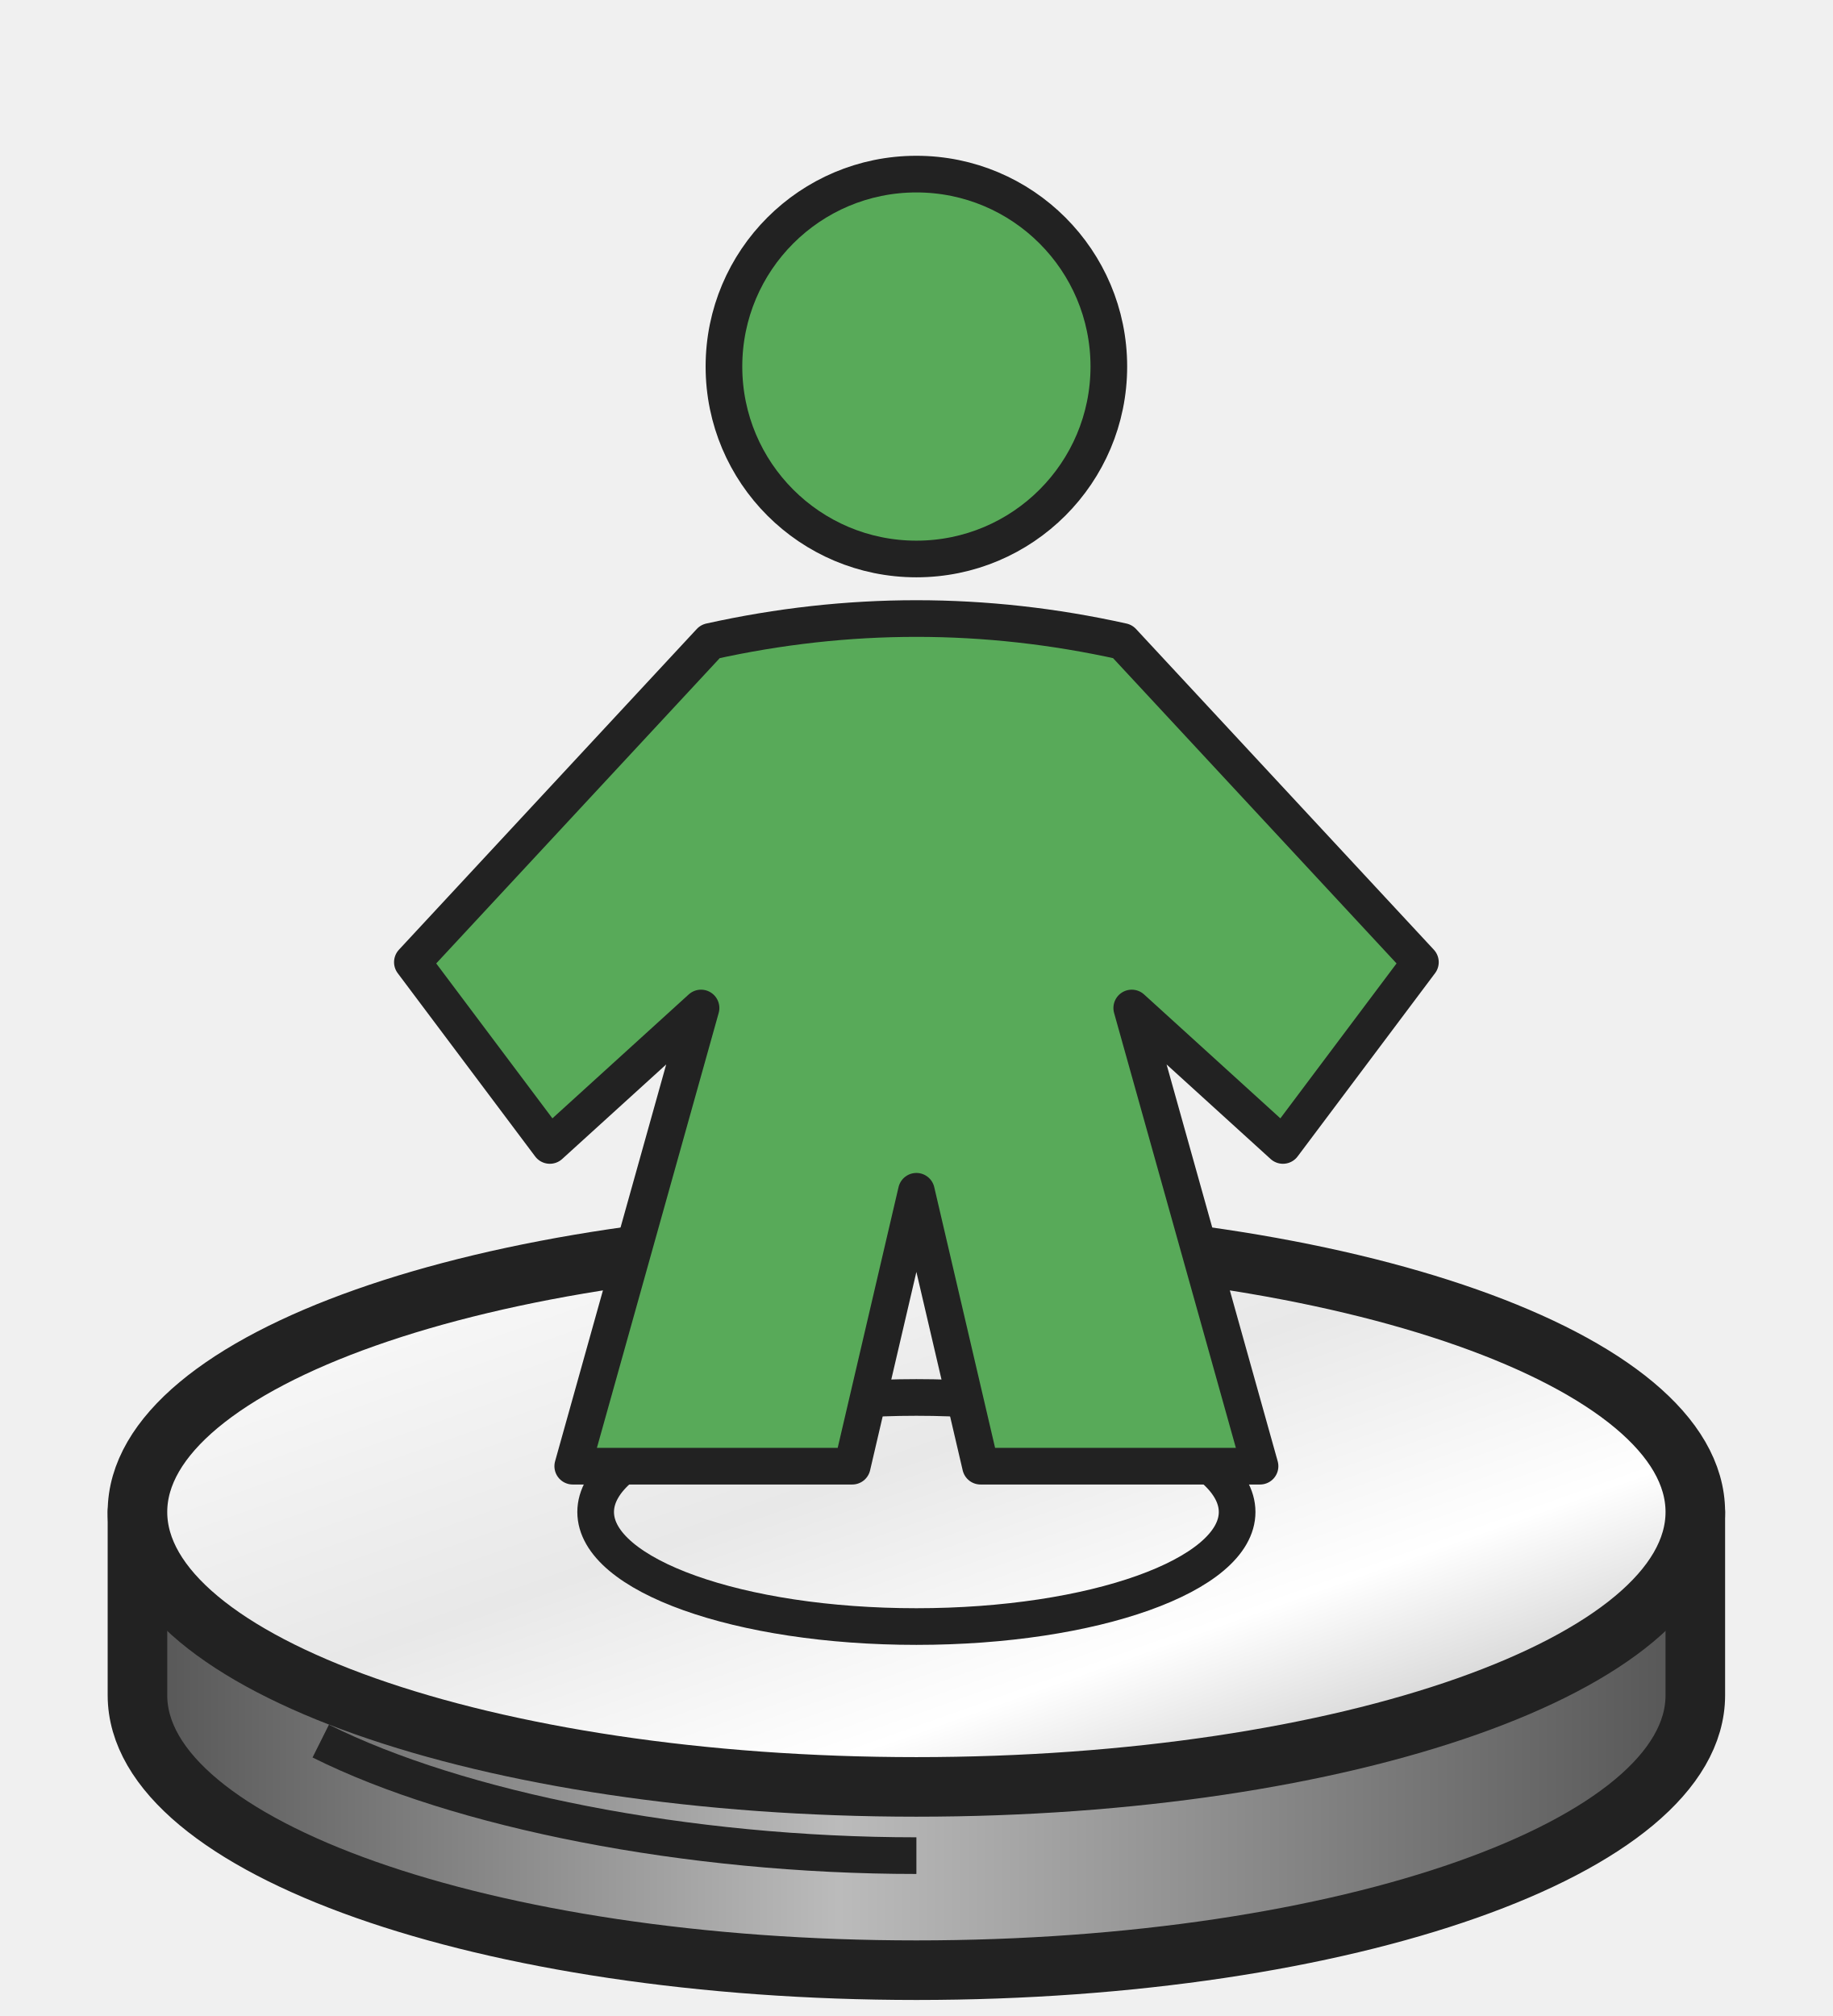
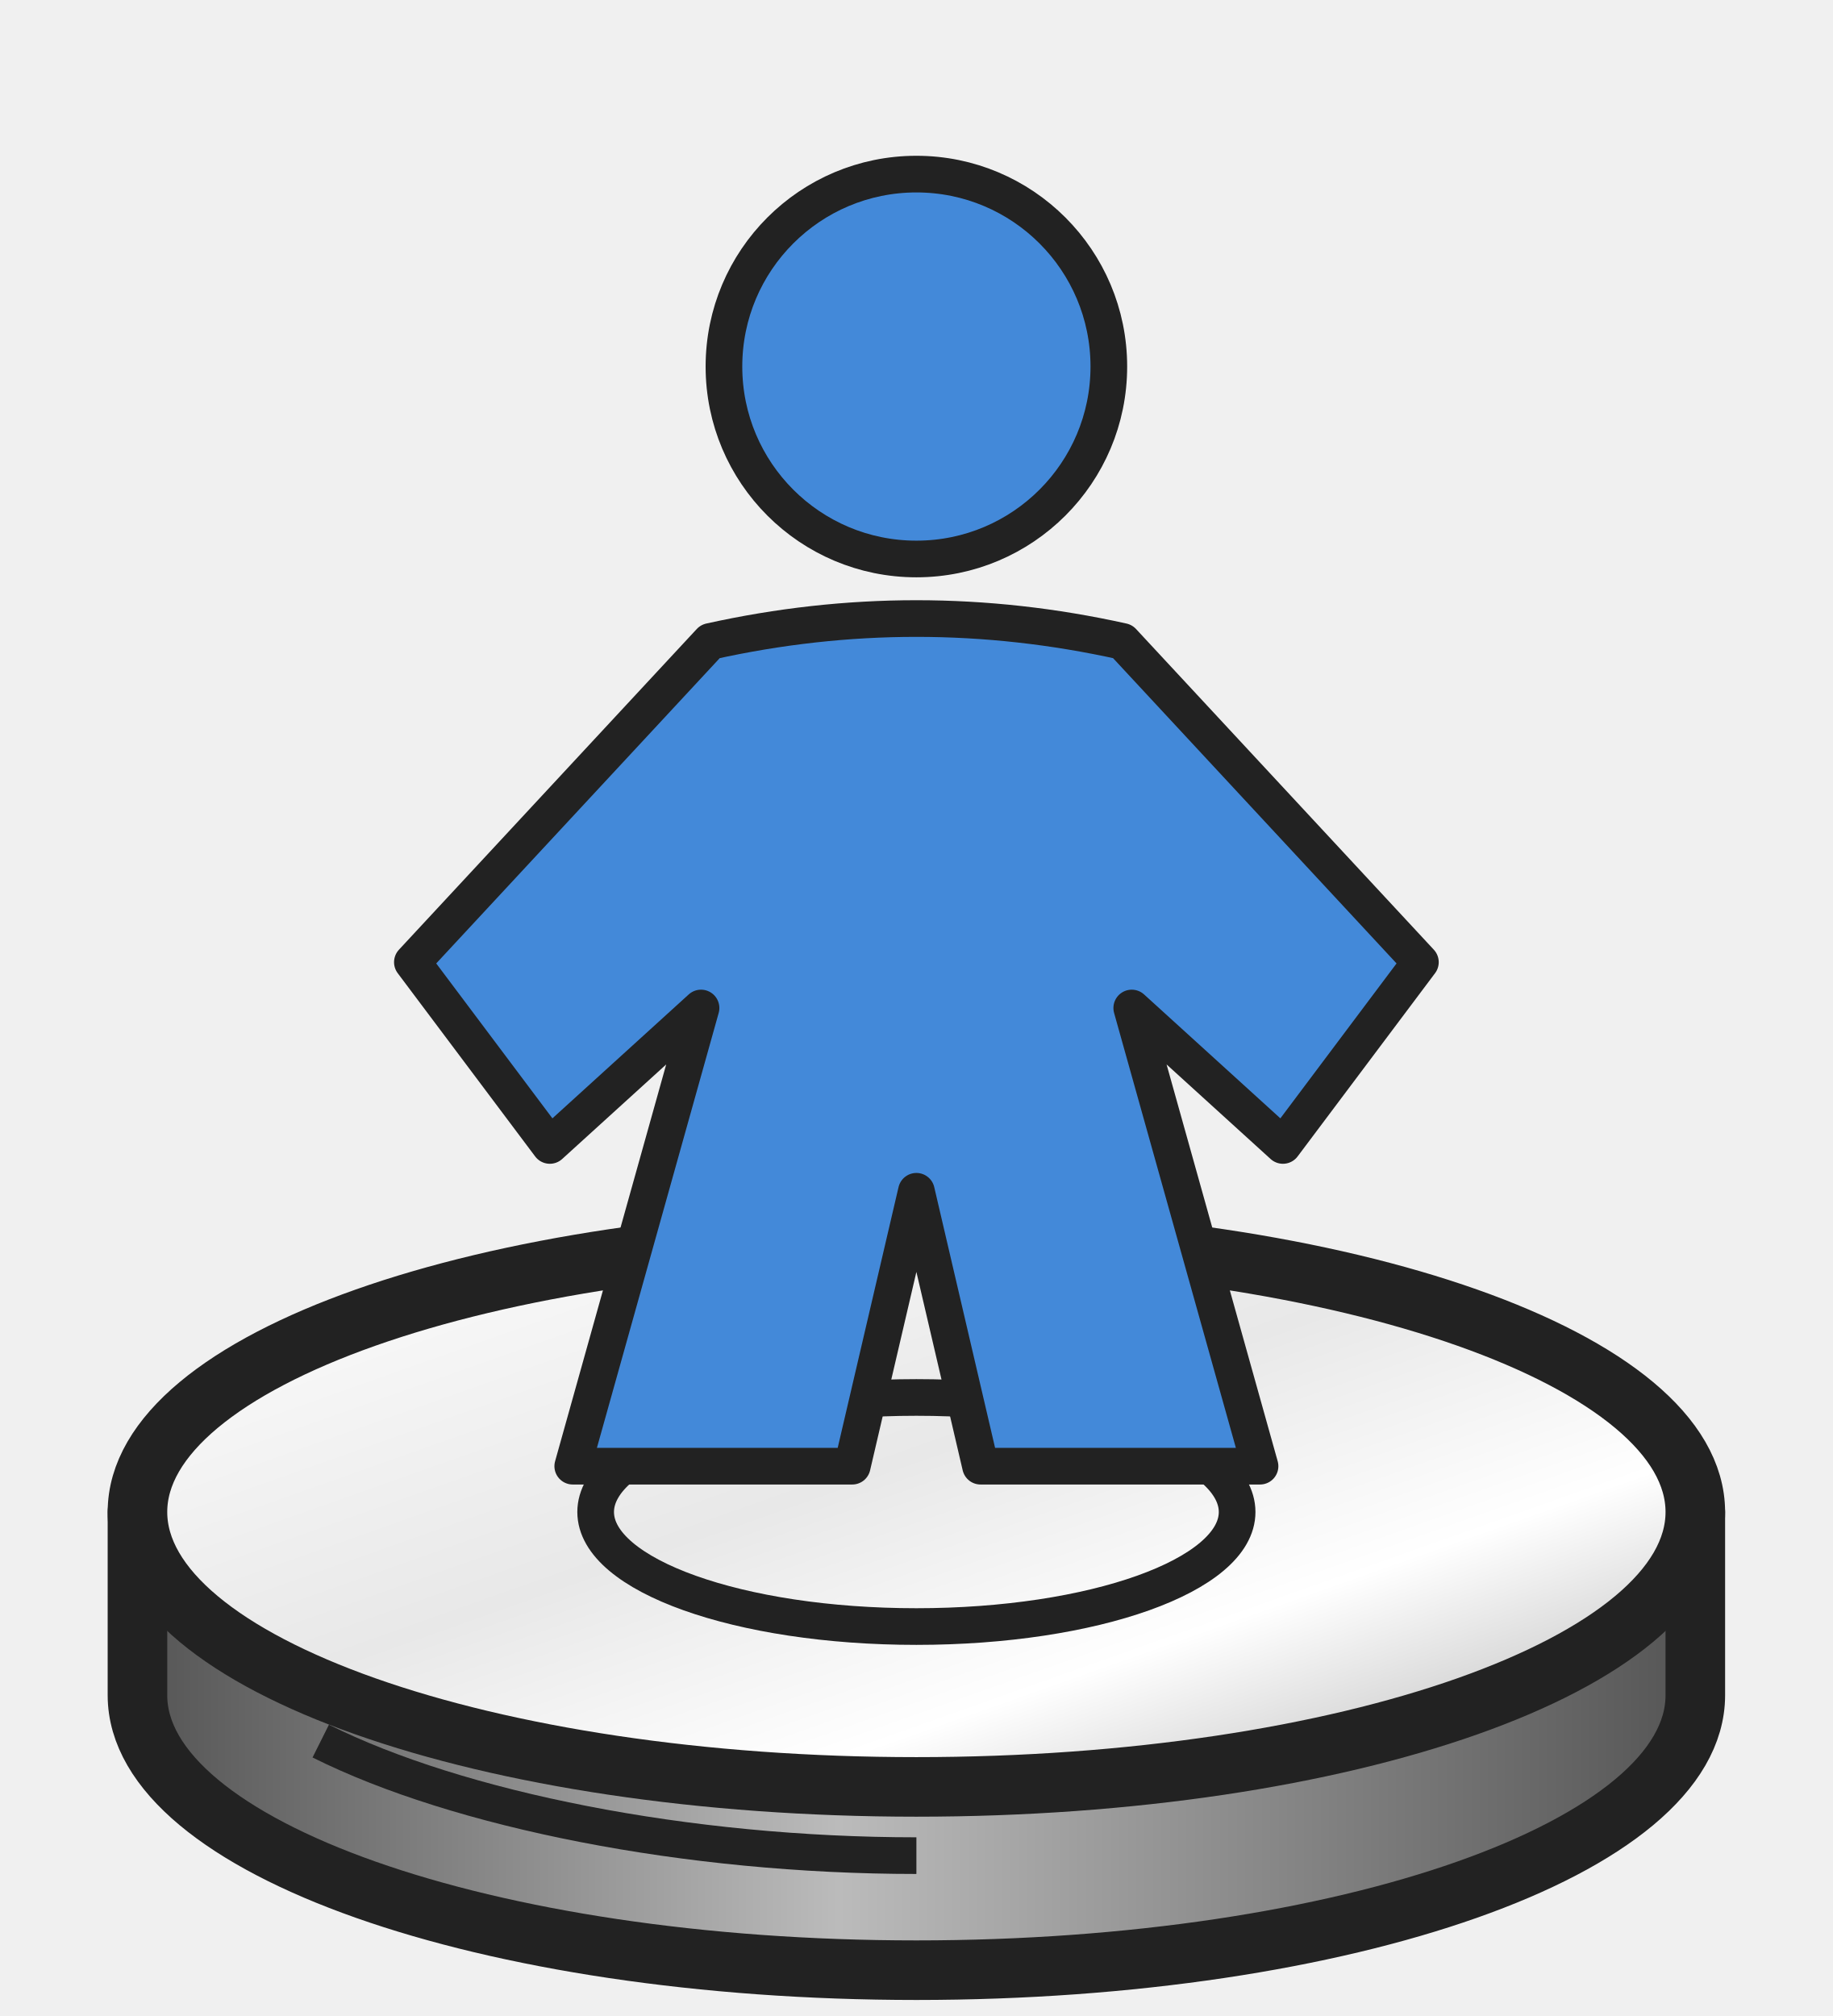
<svg xmlns="http://www.w3.org/2000/svg" viewBox="0 0 40 44">
  <style>
-     .figura { fill: #58aa59; stroke: #222; stroke-width: .8; stroke-linejoin: round; }
+     .figura { fill: #4389d9; stroke: #222; stroke-width: .8; stroke-linejoin: round; }
    #sin-color:target ~ .figura { fill: #fff; }
  </style>
  <defs>
    <linearGradient id="cara" x1="0" y1="0" x2="1" y2="1">
      <stop stop-color="#fff" />
      <stop offset=".45" stop-color="#e8e8e8" />
      <stop offset=".7" stop-color="#fff" />
      <stop offset="1" stop-color="#aaa" />
    </linearGradient>
    <linearGradient id="canto" x1="0" y1="0" x2="1" y2="0">
      <stop stop-color="#555" />
      <stop offset=".45" stop-color="#bbb" />
      <stop offset="1" stop-color="#555" />
    </linearGradient>
  </defs>
  <g stroke="#222" stroke-width="1.3" stroke-linejoin="round">
    <path d="M3 33v4a17 6 0 0 0 34 0v-4Z" fill="url(#canto)" />
    <ellipse cx="20" cy="33" rx="17" ry="6" fill="url(#cara)" />
    <ellipse cx="20" cy="33" rx="7" ry="2.5" fill="none" stroke-width=".8" />
    <path d="M7 38c3 1.5 8 2.5 13 2.5" fill="none" stroke-width=".8" />
  </g>
  <g id="sin-color" />
  <g class="figura" transform="translate(8 3)">
    <circle cx="12" cy="5" r="4.2" />
    <path d="M7.5 11 Q12 10 16.5 11 L23 18 L20 22 L16.7 19 L19.5 29 H13.4 L12 23 L10.6 29 H4.5 L7.3 19 L4 22 L1 18 Z" />
  </g>
</svg>
